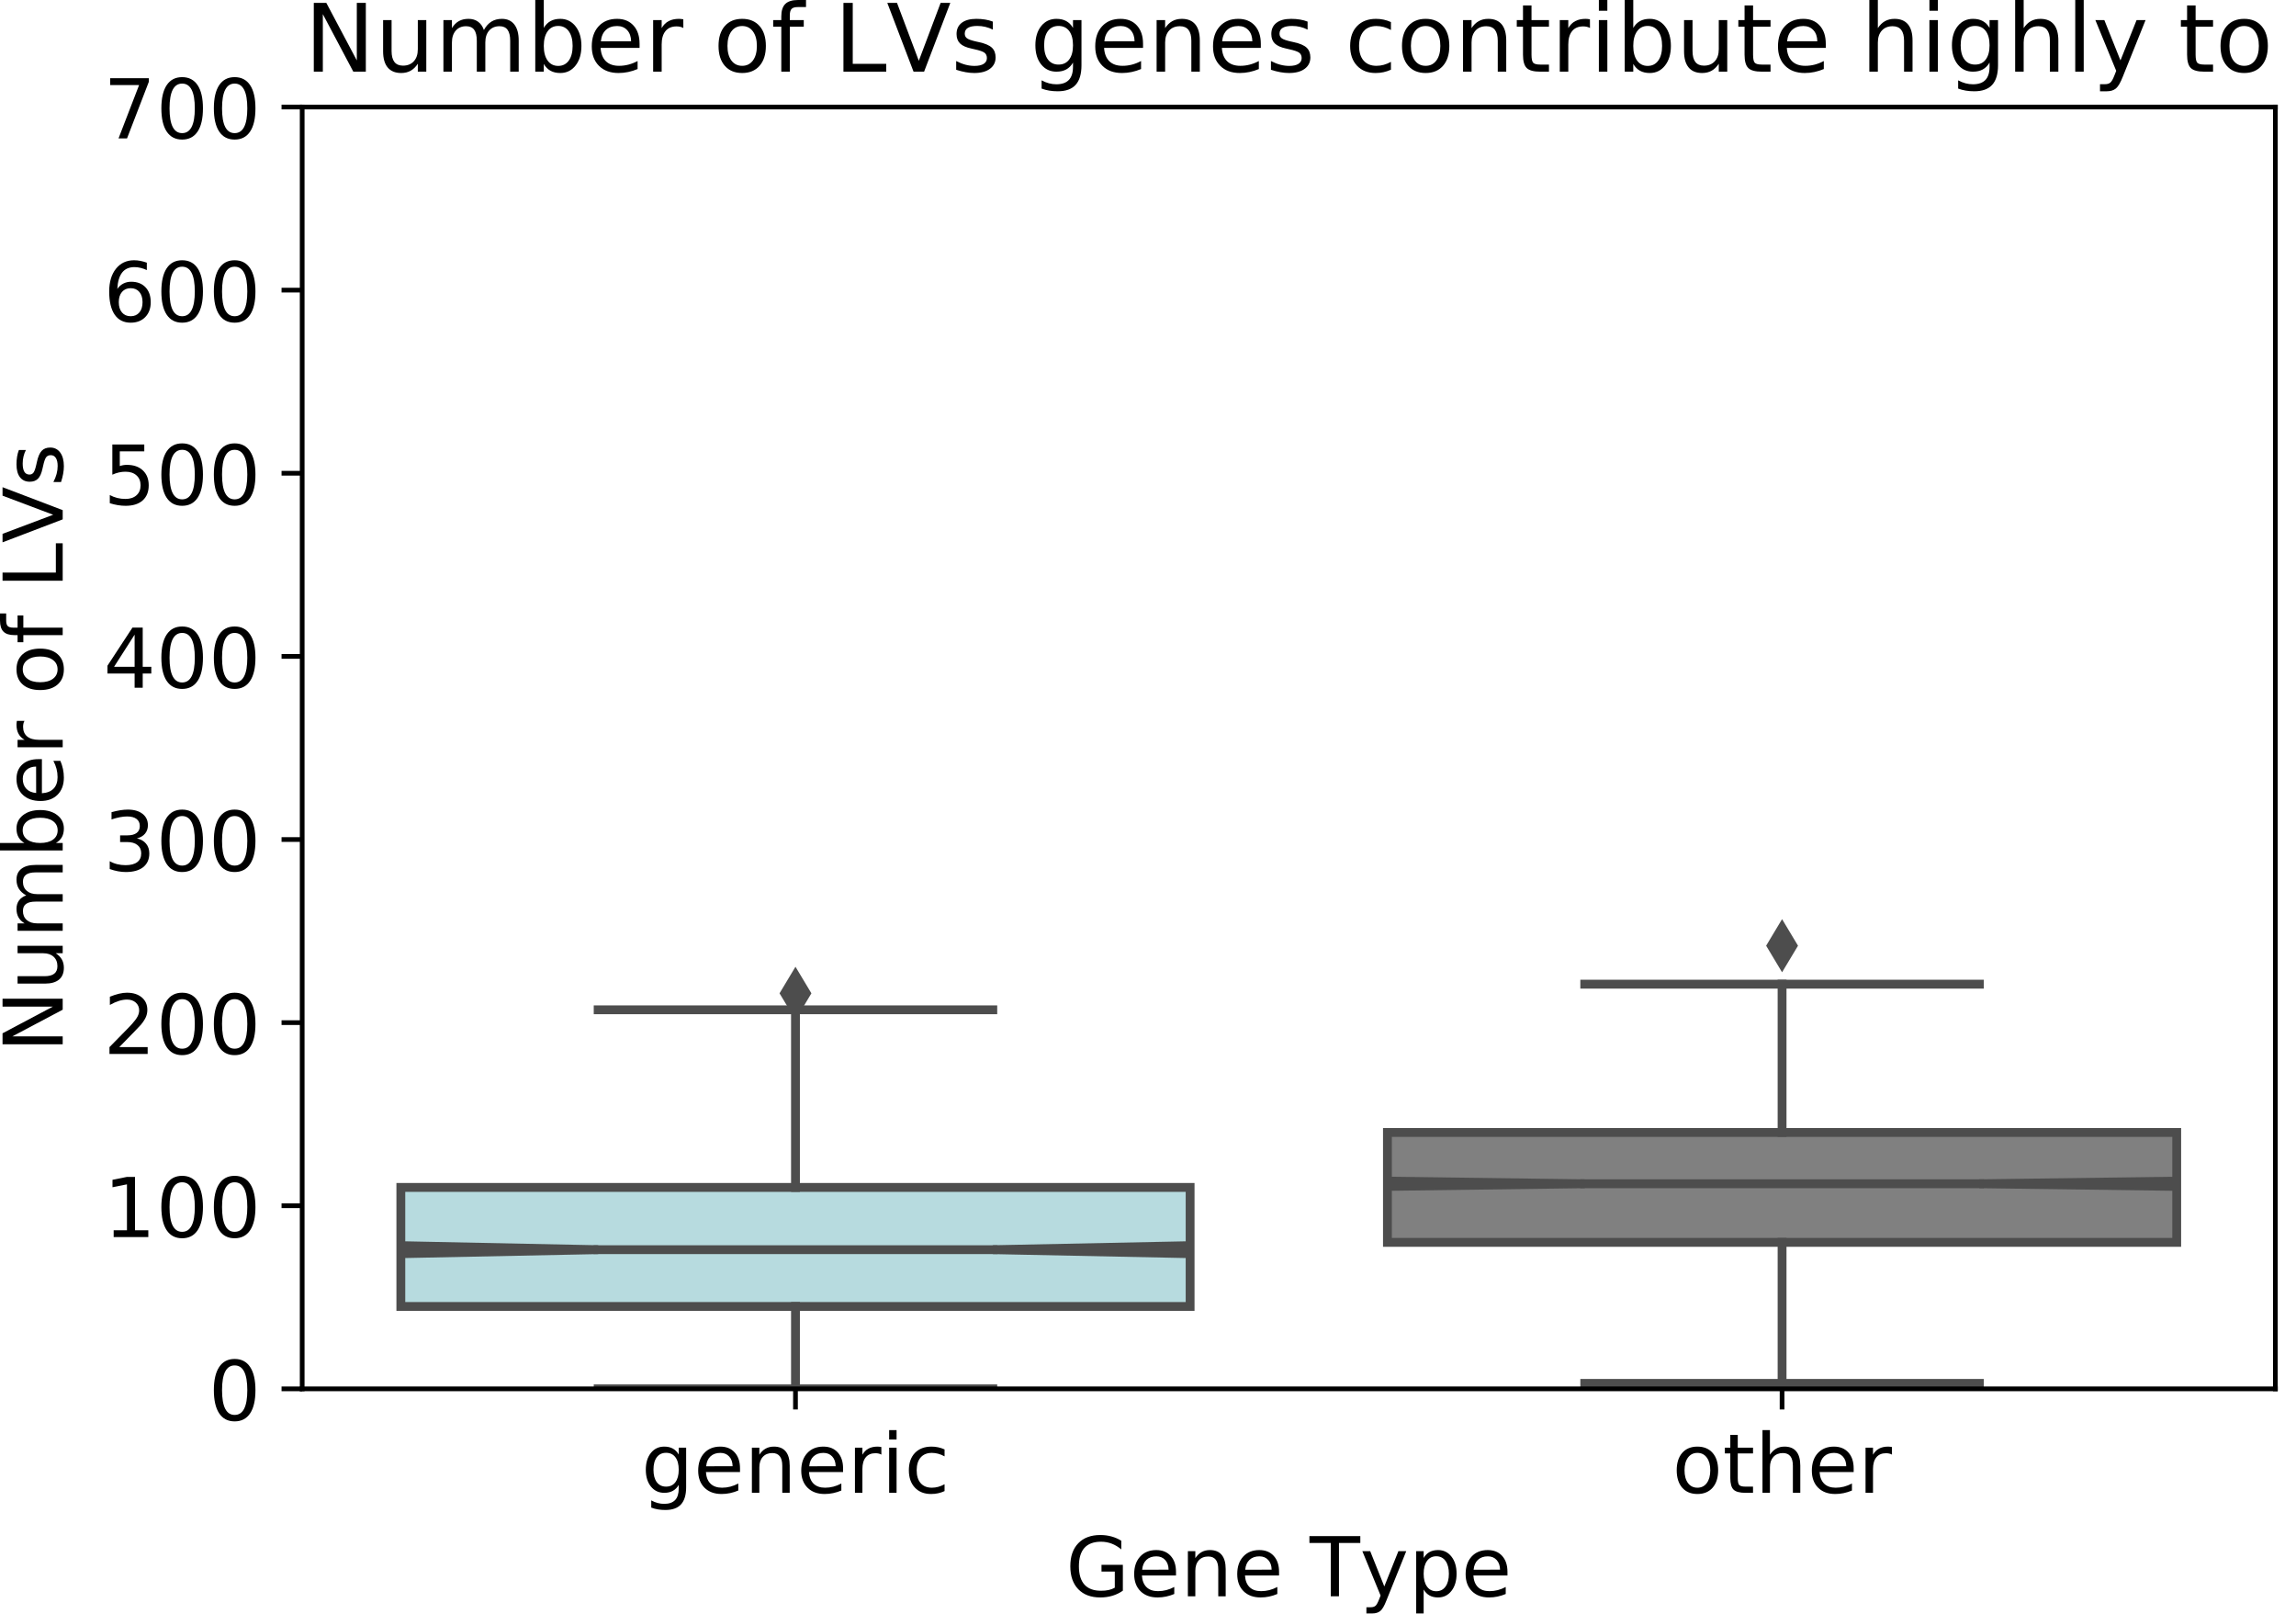
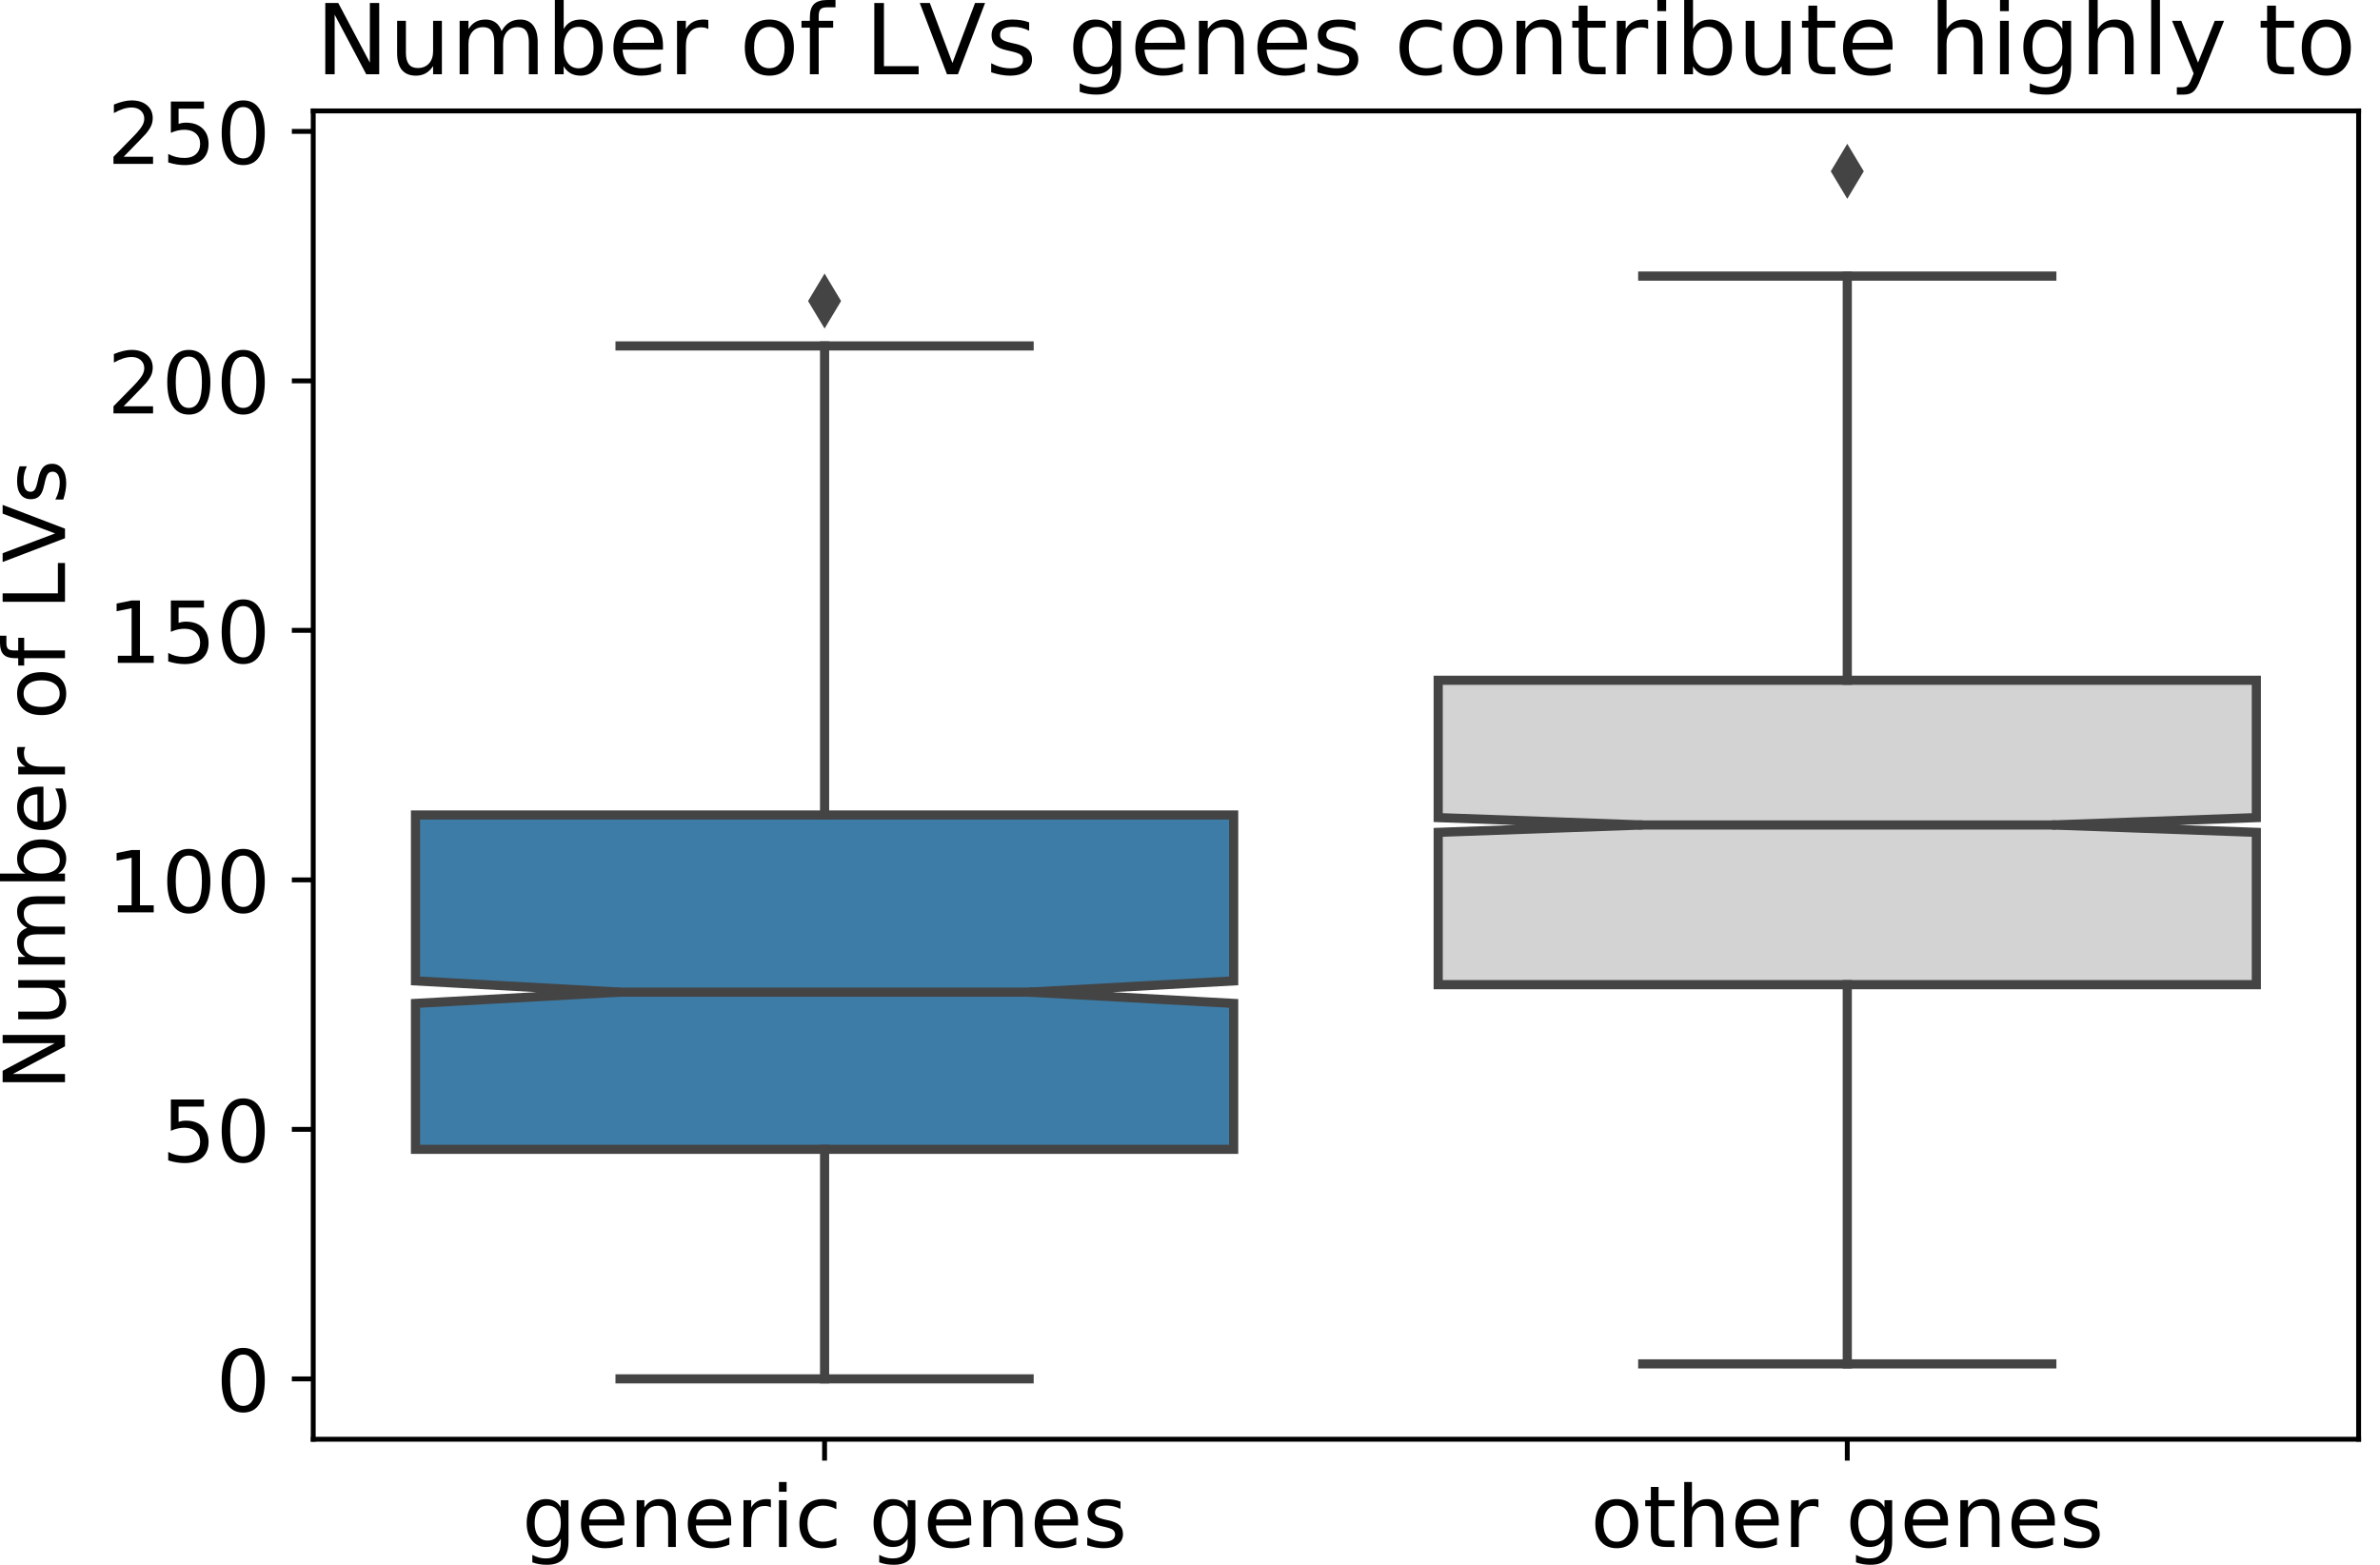
- <svg xmlns="http://www.w3.org/2000/svg" xmlns:xlink="http://www.w3.org/1999/xlink" height="273.696pt" version="1.1" viewBox="0 0 389.572 273.696" width="389.572pt">
+ <svg xmlns="http://www.w3.org/2000/svg" xmlns:xlink="http://www.w3.org/1999/xlink" height="256.147pt" version="1.1" viewBox="0 0 389.572 256.147" width="389.572pt">
  <defs>
    <style type="text/css">
*{stroke-linecap:butt;stroke-linejoin:round;}
  </style>
  </defs>
  <g id="figure_1">
    <g id="patch_1">
-       <path d="M 0 273.696  L 389.572 273.696  L 389.572 0  L 0 0  z " style="fill:none;" />
+       <path d="M 0 256.147  L 389.572 256.147  L 389.572 0  L 0 0  z " style="fill:none;" />
    </g>
    <g id="axes_1">
      <g id="patch_2">
        <path d="M 51.272 235.597  L 386.072 235.597  L 386.072 18.157  L 51.272 18.157  z " style="fill:none;" />
      </g>
      <g id="patch_3">
-         <path clip-path="url(#p2c339d998b)" d="M 68.012 221.619  L 201.932 221.619  L 201.932 212.672  L 168.452 211.99  L 201.932 211.307  L 201.932 201.428  L 68.012 201.428  L 68.012 211.307  L 101.492 211.99  L 68.012 212.672  L 68.012 221.619  z " style="fill:#b7dbdf;stroke:#4d4d4d;stroke-linejoin:miter;stroke-width:1.5;" />
+         <path clip-path="url(#p7fcacd0136)" d="M 68.012 188.14  L 201.932 188.14  L 201.932 164.252  L 168.452 162.41  L 201.932 160.568  L 201.932 133.412  L 68.012 133.412  L 68.012 160.568  L 101.492 162.41  L 68.012 164.252  L 68.012 188.14  z " style="fill:#3d7ca6;stroke:#444444;stroke-linejoin:miter;stroke-width:1.5;" />
      </g>
      <g id="patch_4">
-         <path clip-path="url(#p2c339d998b)" d="M 235.412 210.747  L 369.332 210.747  L 369.332 201.258  L 335.852 200.807  L 369.332 200.357  L 369.332 192.109  L 235.412 192.109  L 235.412 200.357  L 268.892 200.807  L 235.412 201.258  L 235.412 210.747  z " style="fill:#808080;stroke:#4d4d4d;stroke-linejoin:miter;stroke-width:1.5;" />
+         <path clip-path="url(#p7fcacd0136)" d="M 235.412 161.184  L 369.332 161.184  L 369.332 136.253  L 335.852 135.046  L 369.332 133.838  L 369.332 111.358  L 235.412 111.358  L 235.412 133.838  L 268.892 135.046  L 235.412 136.253  L 235.412 161.184  z " style="fill:#d3d3d3;stroke:#444444;stroke-linejoin:miter;stroke-width:1.5;" />
      </g>
      <g id="matplotlib.axis_1">
        <g id="xtick_1">
          <g id="line2d_1">
            <defs>
-               <path d="M 0 0  L 0 3.5  " id="m521b0400ec" style="stroke:#000000;stroke-width:0.8;" />
-             </defs>
-             <g>
-               <use style="stroke:#000000;stroke-width:0.8;" x="134.972" xlink:href="#m521b0400ec" y="235.597" />
+               <path d="M 0 0  L 0 3.5  " id="m9e0cb30255" style="stroke:#000000;stroke-width:0.8;" />
+             </defs>
+             <g>
+               <use style="stroke:#000000;stroke-width:0.8;" x="134.972" xlink:href="#m9e0cb30255" y="235.597" />
            </g>
          </g>
          <g id="text_1">
            <defs>
              <path d="M 45.406 27.984  Q 45.406 37.75 41.375 43.109  Q 37.359 48.484 30.078 48.484  Q 22.859 48.484 18.828 43.109  Q 14.797 37.75 14.797 27.984  Q 14.797 18.266 18.828 12.891  Q 22.859 7.516 30.078 7.516  Q 37.359 7.516 41.375 12.891  Q 45.406 18.266 45.406 27.984  z M 54.391 6.781  Q 54.391 -7.172 48.188 -13.984  Q 42 -20.797 29.203 -20.797  Q 24.469 -20.797 20.266 -20.094  Q 16.062 -19.391 12.109 -17.922  L 12.109 -9.188  Q 16.062 -11.328 19.922 -12.344  Q 23.781 -13.375 27.781 -13.375  Q 36.625 -13.375 41.016 -8.766  Q 45.406 -4.156 45.406 5.172  L 45.406 9.625  Q 42.625 4.781 38.281 2.391  Q 33.938 0 27.875 0  Q 17.828 0 11.672 7.656  Q 5.516 15.328 5.516 27.984  Q 5.516 40.672 11.672 48.328  Q 17.828 56 27.875 56  Q 33.938 56 38.281 53.609  Q 42.625 51.219 45.406 46.391  L 45.406 54.688  L 54.391 54.688  z " id="DejaVuSans-103" />
              <path d="M 56.203 29.594  L 56.203 25.203  L 14.891 25.203  Q 15.484 15.922 20.484 11.062  Q 25.484 6.203 34.422 6.203  Q 39.594 6.203 44.453 7.469  Q 49.312 8.734 54.109 11.281  L 54.109 2.781  Q 49.266 0.734 44.188 -0.344  Q 39.109 -1.422 33.891 -1.422  Q 20.797 -1.422 13.156 6.188  Q 5.516 13.812 5.516 26.812  Q 5.516 40.234 12.766 48.109  Q 20.016 56 32.328 56  Q 43.359 56 49.781 48.891  Q 56.203 41.797 56.203 29.594  z M 47.219 32.234  Q 47.125 39.594 43.094 43.984  Q 39.062 48.391 32.422 48.391  Q 24.906 48.391 20.391 44.141  Q 15.875 39.891 15.188 32.172  z " id="DejaVuSans-101" />
              <path d="M 54.891 33.016  L 54.891 0  L 45.906 0  L 45.906 32.719  Q 45.906 40.484 42.875 44.328  Q 39.844 48.188 33.797 48.188  Q 26.516 48.188 22.312 43.547  Q 18.109 38.922 18.109 30.906  L 18.109 0  L 9.078 0  L 9.078 54.688  L 18.109 54.688  L 18.109 46.188  Q 21.344 51.125 25.703 53.562  Q 30.078 56 35.797 56  Q 45.219 56 50.047 50.172  Q 54.891 44.344 54.891 33.016  z " id="DejaVuSans-110" />
              <path d="M 41.109 46.297  Q 39.594 47.172 37.812 47.578  Q 36.031 48 33.891 48  Q 26.266 48 22.188 43.047  Q 18.109 38.094 18.109 28.812  L 18.109 0  L 9.078 0  L 9.078 54.688  L 18.109 54.688  L 18.109 46.188  Q 20.953 51.172 25.484 53.578  Q 30.031 56 36.531 56  Q 37.453 56 38.578 55.875  Q 39.703 55.766 41.062 55.516  z " id="DejaVuSans-114" />
              <path d="M 9.422 54.688  L 18.406 54.688  L 18.406 0  L 9.422 0  z M 9.422 75.984  L 18.406 75.984  L 18.406 64.594  L 9.422 64.594  z " id="DejaVuSans-105" />
              <path d="M 48.781 52.594  L 48.781 44.188  Q 44.969 46.297 41.141 47.344  Q 37.312 48.391 33.406 48.391  Q 24.656 48.391 19.812 42.844  Q 14.984 37.312 14.984 27.297  Q 14.984 17.281 19.812 11.734  Q 24.656 6.203 33.406 6.203  Q 37.312 6.203 41.141 7.25  Q 44.969 8.297 48.781 10.406  L 48.781 2.094  Q 45.016 0.344 40.984 -0.531  Q 36.969 -1.422 32.422 -1.422  Q 20.062 -1.422 12.781 6.344  Q 5.516 14.109 5.516 27.297  Q 5.516 40.672 12.859 48.328  Q 20.219 56 33.016 56  Q 37.156 56 41.109 55.141  Q 45.062 54.297 48.781 52.594  z " id="DejaVuSans-99" />
-             </defs>
-             <g transform="translate(108.8061 253.2353)scale(0.14 -0.14)">
+               <path id="DejaVuSans-32" />
+               <path d="M 44.281 53.078  L 44.281 44.578  Q 40.484 46.531 36.375 47.5  Q 32.281 48.484 27.875 48.484  Q 21.188 48.484 17.844 46.438  Q 14.5 44.391 14.5 40.281  Q 14.5 37.156 16.891 35.375  Q 19.281 33.594 26.516 31.984  L 29.594 31.297  Q 39.156 29.25 43.188 25.516  Q 47.219 21.781 47.219 15.094  Q 47.219 7.469 41.188 3.016  Q 35.156 -1.422 24.609 -1.422  Q 20.219 -1.422 15.453 -0.562  Q 10.688 0.297 5.422 2  L 5.422 11.281  Q 10.406 8.688 15.234 7.391  Q 20.062 6.109 24.812 6.109  Q 31.156 6.109 34.562 8.281  Q 37.984 10.453 37.984 14.406  Q 37.984 18.062 35.516 20.016  Q 33.062 21.969 24.703 23.781  L 21.578 24.516  Q 13.234 26.266 9.516 29.906  Q 5.812 33.547 5.812 39.891  Q 5.812 47.609 11.281 51.797  Q 16.75 56 26.812 56  Q 31.781 56 36.172 55.266  Q 40.578 54.547 44.281 53.078  z " id="DejaVuSans-115" />
+             </defs>
+             <g transform="translate(85.44031 253.2353)scale(0.14 -0.14)">
              <use xlink:href="#DejaVuSans-103" />
              <use x="63.477" xlink:href="#DejaVuSans-101" />
              <use x="125" xlink:href="#DejaVuSans-110" />
              <use x="188.379" xlink:href="#DejaVuSans-101" />
              <use x="249.902" xlink:href="#DejaVuSans-114" />
              <use x="291.016" xlink:href="#DejaVuSans-105" />
              <use x="318.799" xlink:href="#DejaVuSans-99" />
+               <use x="373.779" xlink:href="#DejaVuSans-32" />
+               <use x="405.566" xlink:href="#DejaVuSans-103" />
+               <use x="469.043" xlink:href="#DejaVuSans-101" />
+               <use x="530.566" xlink:href="#DejaVuSans-110" />
+               <use x="593.945" xlink:href="#DejaVuSans-101" />
+               <use x="655.469" xlink:href="#DejaVuSans-115" />
            </g>
          </g>
        </g>
        <g id="xtick_2">
          <g id="line2d_2">
            <g>
-               <use style="stroke:#000000;stroke-width:0.8;" x="302.372" xlink:href="#m521b0400ec" y="235.597" />
+               <use style="stroke:#000000;stroke-width:0.8;" x="302.372" xlink:href="#m9e0cb30255" y="235.597" />
            </g>
          </g>
          <g id="text_2">
            <defs>
              <path d="M 30.609 48.391  Q 23.391 48.391 19.188 42.75  Q 14.984 37.109 14.984 27.297  Q 14.984 17.484 19.156 11.844  Q 23.344 6.203 30.609 6.203  Q 37.797 6.203 41.984 11.859  Q 46.188 17.531 46.188 27.297  Q 46.188 37.016 41.984 42.703  Q 37.797 48.391 30.609 48.391  z M 30.609 56  Q 42.328 56 49.016 48.375  Q 55.719 40.766 55.719 27.297  Q 55.719 13.875 49.016 6.219  Q 42.328 -1.422 30.609 -1.422  Q 18.844 -1.422 12.172 6.219  Q 5.516 13.875 5.516 27.297  Q 5.516 40.766 12.172 48.375  Q 18.844 56 30.609 56  z " id="DejaVuSans-111" />
              <path d="M 18.312 70.219  L 18.312 54.688  L 36.812 54.688  L 36.812 47.703  L 18.312 47.703  L 18.312 18.016  Q 18.312 11.328 20.141 9.422  Q 21.969 7.516 27.594 7.516  L 36.812 7.516  L 36.812 0  L 27.594 0  Q 17.188 0 13.234 3.875  Q 9.281 7.766 9.281 18.016  L 9.281 47.703  L 2.688 47.703  L 2.688 54.688  L 9.281 54.688  L 9.281 70.219  z " id="DejaVuSans-116" />
              <path d="M 54.891 33.016  L 54.891 0  L 45.906 0  L 45.906 32.719  Q 45.906 40.484 42.875 44.328  Q 39.844 48.188 33.797 48.188  Q 26.516 48.188 22.312 43.547  Q 18.109 38.922 18.109 30.906  L 18.109 0  L 9.078 0  L 9.078 75.984  L 18.109 75.984  L 18.109 46.188  Q 21.344 51.125 25.703 53.562  Q 30.078 56 35.797 56  Q 45.219 56 50.047 50.172  Q 54.891 44.344 54.891 33.016  z " id="DejaVuSans-104" />
            </defs>
-             <g transform="translate(283.7234 253.2353)scale(0.14 -0.14)">
+             <g transform="translate(260.3577 253.2353)scale(0.14 -0.14)">
              <use xlink:href="#DejaVuSans-111" />
              <use x="61.182" xlink:href="#DejaVuSans-116" />
              <use x="100.391" xlink:href="#DejaVuSans-104" />
              <use x="163.77" xlink:href="#DejaVuSans-101" />
              <use x="225.293" xlink:href="#DejaVuSans-114" />
-             </g>
-           </g>
-         </g>
-         <g id="text_3">
-           <defs>
-             <path d="M 59.516 10.406  L 59.516 29.984  L 43.406 29.984  L 43.406 38.094  L 69.281 38.094  L 69.281 6.781  Q 63.578 2.734 56.688 0.656  Q 49.812 -1.422 42 -1.422  Q 24.906 -1.422 15.25 8.562  Q 5.609 18.562 5.609 36.375  Q 5.609 54.25 15.25 64.234  Q 24.906 74.219 42 74.219  Q 49.125 74.219 55.547 72.453  Q 61.969 70.703 67.391 67.281  L 67.391 56.781  Q 61.922 61.422 55.766 63.766  Q 49.609 66.109 42.828 66.109  Q 29.438 66.109 22.719 58.641  Q 16.016 51.172 16.016 36.375  Q 16.016 21.625 22.719 14.156  Q 29.438 6.688 42.828 6.688  Q 48.047 6.688 52.141 7.594  Q 56.25 8.5 59.516 10.406  z " id="DejaVuSans-71" />
-             <path id="DejaVuSans-32" />
-             <path d="M -0.297 72.906  L 61.375 72.906  L 61.375 64.594  L 35.5 64.594  L 35.5 0  L 25.594 0  L 25.594 64.594  L -0.297 64.594  z " id="DejaVuSans-84" />
-             <path d="M 32.172 -5.078  Q 28.375 -14.844 24.75 -17.812  Q 21.141 -20.797 15.094 -20.797  L 7.906 -20.797  L 7.906 -13.281  L 13.188 -13.281  Q 16.891 -13.281 18.938 -11.516  Q 21 -9.766 23.484 -3.219  L 25.094 0.875  L 2.984 54.688  L 12.5 54.688  L 29.594 11.922  L 46.688 54.688  L 56.203 54.688  z " id="DejaVuSans-121" />
-             <path d="M 18.109 8.203  L 18.109 -20.797  L 9.078 -20.797  L 9.078 54.688  L 18.109 54.688  L 18.109 46.391  Q 20.953 51.266 25.266 53.625  Q 29.594 56 35.594 56  Q 45.562 56 51.781 48.094  Q 58.016 40.188 58.016 27.297  Q 58.016 14.406 51.781 6.484  Q 45.562 -1.422 35.594 -1.422  Q 29.594 -1.422 25.266 0.953  Q 20.953 3.328 18.109 8.203  z M 48.688 27.297  Q 48.688 37.203 44.609 42.844  Q 40.531 48.484 33.406 48.484  Q 26.266 48.484 22.188 42.844  Q 18.109 37.203 18.109 27.297  Q 18.109 17.391 22.188 11.75  Q 26.266 6.109 33.406 6.109  Q 40.531 6.109 44.609 11.75  Q 48.688 17.391 48.688 27.297  z " id="DejaVuSans-112" />
-           </defs>
-           <g transform="translate(180.8194 270.7847)scale(0.14 -0.14)">
-             <use xlink:href="#DejaVuSans-71" />
-             <use x="77.49" xlink:href="#DejaVuSans-101" />
-             <use x="139.014" xlink:href="#DejaVuSans-110" />
-             <use x="202.393" xlink:href="#DejaVuSans-101" />
-             <use x="263.916" xlink:href="#DejaVuSans-32" />
-             <use x="295.703" xlink:href="#DejaVuSans-84" />
-             <use x="356.553" xlink:href="#DejaVuSans-121" />
-             <use x="415.732" xlink:href="#DejaVuSans-112" />
-             <use x="479.209" xlink:href="#DejaVuSans-101" />
+               <use x="266.406" xlink:href="#DejaVuSans-32" />
+               <use x="298.193" xlink:href="#DejaVuSans-103" />
+               <use x="361.67" xlink:href="#DejaVuSans-101" />
+               <use x="423.193" xlink:href="#DejaVuSans-110" />
+               <use x="486.572" xlink:href="#DejaVuSans-101" />
+               <use x="548.096" xlink:href="#DejaVuSans-115" />
+             </g>
          </g>
        </g>
      </g>
      <g id="matplotlib.axis_2">
        <g id="ytick_1">
          <g id="line2d_3">
            <defs>
-               <path d="M 0 0  L -3.5 0  " id="m65f1bdb980" style="stroke:#000000;stroke-width:0.8;" />
-             </defs>
-             <g>
-               <use style="stroke:#000000;stroke-width:0.8;" x="51.272" xlink:href="#m65f1bdb980" y="235.597" />
-             </g>
-           </g>
-           <g id="text_4">
+               <path d="M 0 0  L -3.5 0  " id="m09e54ad6a8" style="stroke:#000000;stroke-width:0.8;" />
+             </defs>
+             <g>
+               <use style="stroke:#000000;stroke-width:0.8;" x="51.272" xlink:href="#m09e54ad6a8" y="225.714" />
+             </g>
+           </g>
+           <g id="text_3">
            <defs>
              <path d="M 31.781 66.406  Q 24.172 66.406 20.328 58.906  Q 16.5 51.422 16.5 36.375  Q 16.5 21.391 20.328 13.891  Q 24.172 6.391 31.781 6.391  Q 39.453 6.391 43.281 13.891  Q 47.125 21.391 47.125 36.375  Q 47.125 51.422 43.281 58.906  Q 39.453 66.406 31.781 66.406  z M 31.781 74.219  Q 44.047 74.219 50.516 64.516  Q 56.984 54.828 56.984 36.375  Q 56.984 17.969 50.516 8.266  Q 44.047 -1.422 31.781 -1.422  Q 19.531 -1.422 13.062 8.266  Q 6.594 17.969 6.594 36.375  Q 6.594 54.828 13.062 64.516  Q 19.531 74.219 31.781 74.219  z " id="DejaVuSans-48" />
            </defs>
-             <g transform="translate(35.36438 240.9164)scale(0.14 -0.14)">
+             <g transform="translate(35.36438 231.0328)scale(0.14 -0.14)">
              <use xlink:href="#DejaVuSans-48" />
            </g>
          </g>
        </g>
        <g id="ytick_2">
          <g id="line2d_4">
            <g>
-               <use style="stroke:#000000;stroke-width:0.8;" x="51.272" xlink:href="#m65f1bdb980" y="204.535" />
+               <use style="stroke:#000000;stroke-width:0.8;" x="51.272" xlink:href="#m09e54ad6a8" y="184.872" />
+             </g>
+           </g>
+           <g id="text_4">
+             <defs>
+               <path d="M 10.797 72.906  L 49.516 72.906  L 49.516 64.594  L 19.828 64.594  L 19.828 46.734  Q 21.969 47.469 24.109 47.828  Q 26.266 48.188 28.422 48.188  Q 40.625 48.188 47.75 41.5  Q 54.891 34.812 54.891 23.391  Q 54.891 11.625 47.562 5.094  Q 40.234 -1.422 26.906 -1.422  Q 22.312 -1.422 17.547 -0.641  Q 12.797 0.141 7.719 1.703  L 7.719 11.625  Q 12.109 9.234 16.797 8.062  Q 21.484 6.891 26.703 6.891  Q 35.156 6.891 40.078 11.328  Q 45.016 15.766 45.016 23.391  Q 45.016 31 40.078 35.438  Q 35.156 39.891 26.703 39.891  Q 22.75 39.891 18.812 39.016  Q 14.891 38.141 10.797 36.281  z " id="DejaVuSans-53" />
+             </defs>
+             <g transform="translate(26.45688 190.1913)scale(0.14 -0.14)">
+               <use xlink:href="#DejaVuSans-53" />
+               <use x="63.623" xlink:href="#DejaVuSans-48" />
+             </g>
+           </g>
+         </g>
+         <g id="ytick_3">
+           <g id="line2d_5">
+             <g>
+               <use style="stroke:#000000;stroke-width:0.8;" x="51.272" xlink:href="#m09e54ad6a8" y="144.031" />
            </g>
          </g>
          <g id="text_5">
            <defs>
              <path d="M 12.406 8.297  L 28.516 8.297  L 28.516 63.922  L 10.984 60.406  L 10.984 69.391  L 28.422 72.906  L 38.281 72.906  L 38.281 8.297  L 54.391 8.297  L 54.391 0  L 12.406 0  z " id="DejaVuSans-49" />
            </defs>
-             <g transform="translate(17.54938 209.8535)scale(0.14 -0.14)">
+             <g transform="translate(17.54938 149.3498)scale(0.14 -0.14)">
              <use xlink:href="#DejaVuSans-49" />
              <use x="63.623" xlink:href="#DejaVuSans-48" />
              <use x="127.246" xlink:href="#DejaVuSans-48" />
            </g>
          </g>
        </g>
-         <g id="ytick_3">
-           <g id="line2d_5">
-             <g>
-               <use style="stroke:#000000;stroke-width:0.8;" x="51.272" xlink:href="#m65f1bdb980" y="173.472" />
+         <g id="ytick_4">
+           <g id="line2d_6">
+             <g>
+               <use style="stroke:#000000;stroke-width:0.8;" x="51.272" xlink:href="#m09e54ad6a8" y="103.189" />
            </g>
          </g>
          <g id="text_6">
+             <g transform="translate(17.54938 108.5084)scale(0.14 -0.14)">
+               <use xlink:href="#DejaVuSans-49" />
+               <use x="63.623" xlink:href="#DejaVuSans-53" />
+               <use x="127.246" xlink:href="#DejaVuSans-48" />
+             </g>
+           </g>
+         </g>
+         <g id="ytick_5">
+           <g id="line2d_7">
+             <g>
+               <use style="stroke:#000000;stroke-width:0.8;" x="51.272" xlink:href="#m09e54ad6a8" y="62.348" />
+             </g>
+           </g>
+           <g id="text_7">
            <defs>
              <path d="M 19.188 8.297  L 53.609 8.297  L 53.609 0  L 7.328 0  L 7.328 8.297  Q 12.938 14.109 22.625 23.891  Q 32.328 33.688 34.812 36.531  Q 39.547 41.844 41.422 45.531  Q 43.312 49.219 43.312 52.781  Q 43.312 58.594 39.234 62.25  Q 35.156 65.922 28.609 65.922  Q 23.969 65.922 18.812 64.312  Q 13.672 62.703 7.812 59.422  L 7.812 69.391  Q 13.766 71.781 18.938 73  Q 24.125 74.219 28.422 74.219  Q 39.75 74.219 46.484 68.547  Q 53.219 62.891 53.219 53.422  Q 53.219 48.922 51.531 44.891  Q 49.859 40.875 45.406 35.406  Q 44.188 33.984 37.641 27.219  Q 31.109 20.453 19.188 8.297  z " id="DejaVuSans-50" />
            </defs>
-             <g transform="translate(17.54938 178.7907)scale(0.14 -0.14)">
+             <g transform="translate(17.54938 67.66688)scale(0.14 -0.14)">
              <use xlink:href="#DejaVuSans-50" />
              <use x="63.623" xlink:href="#DejaVuSans-48" />
              <use x="127.246" xlink:href="#DejaVuSans-48" />
            </g>
          </g>
        </g>
-         <g id="ytick_4">
-           <g id="line2d_6">
-             <g>
-               <use style="stroke:#000000;stroke-width:0.8;" x="51.272" xlink:href="#m65f1bdb980" y="142.409" />
-             </g>
-           </g>
-           <g id="text_7">
-             <defs>
-               <path d="M 40.578 39.312  Q 47.656 37.797 51.625 33  Q 55.609 28.219 55.609 21.188  Q 55.609 10.406 48.188 4.484  Q 40.766 -1.422 27.094 -1.422  Q 22.516 -1.422 17.656 -0.516  Q 12.797 0.391 7.625 2.203  L 7.625 11.719  Q 11.719 9.328 16.594 8.109  Q 21.484 6.891 26.812 6.891  Q 36.078 6.891 40.938 10.547  Q 45.797 14.203 45.797 21.188  Q 45.797 27.641 41.281 31.266  Q 36.766 34.906 28.719 34.906  L 20.219 34.906  L 20.219 43.016  L 29.109 43.016  Q 36.375 43.016 40.234 45.922  Q 44.094 48.828 44.094 54.297  Q 44.094 59.906 40.109 62.906  Q 36.141 65.922 28.719 65.922  Q 24.656 65.922 20.016 65.031  Q 15.375 64.156 9.812 62.312  L 9.812 71.094  Q 15.438 72.656 20.344 73.438  Q 25.25 74.219 29.594 74.219  Q 40.828 74.219 47.359 69.109  Q 53.906 64.016 53.906 55.328  Q 53.906 49.266 50.438 45.094  Q 46.969 40.922 40.578 39.312  z " id="DejaVuSans-51" />
-             </defs>
-             <g transform="translate(17.54938 147.7278)scale(0.14 -0.14)">
-               <use xlink:href="#DejaVuSans-51" />
-               <use x="63.623" xlink:href="#DejaVuSans-48" />
-               <use x="127.246" xlink:href="#DejaVuSans-48" />
-             </g>
-           </g>
-         </g>
-         <g id="ytick_5">
-           <g id="line2d_7">
-             <g>
-               <use style="stroke:#000000;stroke-width:0.8;" x="51.272" xlink:href="#m65f1bdb980" y="111.346" />
-             </g>
-           </g>
-           <g id="text_8">
-             <defs>
-               <path d="M 37.797 64.312  L 12.891 25.391  L 37.797 25.391  z M 35.203 72.906  L 47.609 72.906  L 47.609 25.391  L 58.016 25.391  L 58.016 17.188  L 47.609 17.188  L 47.609 0  L 37.797 0  L 37.797 17.188  L 4.891 17.188  L 4.891 26.703  z " id="DejaVuSans-52" />
-             </defs>
-             <g transform="translate(17.54938 116.665)scale(0.14 -0.14)">
-               <use xlink:href="#DejaVuSans-52" />
-               <use x="63.623" xlink:href="#DejaVuSans-48" />
-               <use x="127.246" xlink:href="#DejaVuSans-48" />
-             </g>
-           </g>
-         </g>
        <g id="ytick_6">
          <g id="line2d_8">
            <g>
-               <use style="stroke:#000000;stroke-width:0.8;" x="51.272" xlink:href="#m65f1bdb980" y="80.283" />
-             </g>
-           </g>
-           <g id="text_9">
-             <defs>
-               <path d="M 10.797 72.906  L 49.516 72.906  L 49.516 64.594  L 19.828 64.594  L 19.828 46.734  Q 21.969 47.469 24.109 47.828  Q 26.266 48.188 28.422 48.188  Q 40.625 48.188 47.75 41.5  Q 54.891 34.812 54.891 23.391  Q 54.891 11.625 47.562 5.094  Q 40.234 -1.422 26.906 -1.422  Q 22.312 -1.422 17.547 -0.641  Q 12.797 0.141 7.719 1.703  L 7.719 11.625  Q 12.109 9.234 16.797 8.062  Q 21.484 6.891 26.703 6.891  Q 35.156 6.891 40.078 11.328  Q 45.016 15.766 45.016 23.391  Q 45.016 31 40.078 35.438  Q 35.156 39.891 26.703 39.891  Q 22.75 39.891 18.812 39.016  Q 14.891 38.141 10.797 36.281  z " id="DejaVuSans-53" />
-             </defs>
-             <g transform="translate(17.54938 85.60212)scale(0.14 -0.14)">
-               <use xlink:href="#DejaVuSans-53" />
-               <use x="63.623" xlink:href="#DejaVuSans-48" />
+               <use style="stroke:#000000;stroke-width:0.8;" x="51.272" xlink:href="#m09e54ad6a8" y="21.507" />
+             </g>
+           </g>
+           <g id="text_8">
+             <g transform="translate(17.54938 26.82541)scale(0.14 -0.14)">
+               <use xlink:href="#DejaVuSans-50" />
+               <use x="63.623" xlink:href="#DejaVuSans-53" />
              <use x="127.246" xlink:href="#DejaVuSans-48" />
            </g>
          </g>
        </g>
-         <g id="ytick_7">
-           <g id="line2d_9">
-             <g>
-               <use style="stroke:#000000;stroke-width:0.8;" x="51.272" xlink:href="#m65f1bdb980" y="49.22" />
-             </g>
-           </g>
-           <g id="text_10">
-             <defs>
-               <path d="M 33.016 40.375  Q 26.375 40.375 22.484 35.828  Q 18.609 31.297 18.609 23.391  Q 18.609 15.531 22.484 10.953  Q 26.375 6.391 33.016 6.391  Q 39.656 6.391 43.531 10.953  Q 47.406 15.531 47.406 23.391  Q 47.406 31.297 43.531 35.828  Q 39.656 40.375 33.016 40.375  z M 52.594 71.297  L 52.594 62.312  Q 48.875 64.062 45.094 64.984  Q 41.312 65.922 37.594 65.922  Q 27.828 65.922 22.672 59.328  Q 17.531 52.734 16.797 39.406  Q 19.672 43.656 24.016 45.922  Q 28.375 48.188 33.594 48.188  Q 44.578 48.188 50.953 41.516  Q 57.328 34.859 57.328 23.391  Q 57.328 12.156 50.688 5.359  Q 44.047 -1.422 33.016 -1.422  Q 20.359 -1.422 13.672 8.266  Q 6.984 17.969 6.984 36.375  Q 6.984 53.656 15.188 63.938  Q 23.391 74.219 37.203 74.219  Q 40.922 74.219 44.703 73.484  Q 48.484 72.75 52.594 71.297  z " id="DejaVuSans-54" />
-             </defs>
-             <g transform="translate(17.54938 54.53926)scale(0.14 -0.14)">
-               <use xlink:href="#DejaVuSans-54" />
-               <use x="63.623" xlink:href="#DejaVuSans-48" />
-               <use x="127.246" xlink:href="#DejaVuSans-48" />
-             </g>
-           </g>
-         </g>
-         <g id="ytick_8">
-           <g id="line2d_10">
-             <g>
-               <use style="stroke:#000000;stroke-width:0.8;" x="51.272" xlink:href="#m65f1bdb980" y="18.157" />
-             </g>
-           </g>
-           <g id="text_11">
-             <defs>
-               <path d="M 8.203 72.906  L 55.078 72.906  L 55.078 68.703  L 28.609 0  L 18.312 0  L 43.219 64.594  L 8.203 64.594  z " id="DejaVuSans-55" />
-             </defs>
-             <g transform="translate(17.54938 23.47641)scale(0.14 -0.14)">
-               <use xlink:href="#DejaVuSans-55" />
-               <use x="63.623" xlink:href="#DejaVuSans-48" />
-               <use x="127.246" xlink:href="#DejaVuSans-48" />
-             </g>
-           </g>
-         </g>
-         <g id="text_12">
+         <g id="text_9">
          <defs>
            <path d="M 9.812 72.906  L 23.094 72.906  L 55.422 11.922  L 55.422 72.906  L 64.984 72.906  L 64.984 0  L 51.703 0  L 19.391 60.984  L 19.391 0  L 9.812 0  z " id="DejaVuSans-78" />
            <path d="M 8.5 21.578  L 8.5 54.688  L 17.484 54.688  L 17.484 21.922  Q 17.484 14.156 20.5 10.266  Q 23.531 6.391 29.594 6.391  Q 36.859 6.391 41.078 11.031  Q 45.312 15.672 45.312 23.688  L 45.312 54.688  L 54.297 54.688  L 54.297 0  L 45.312 0  L 45.312 8.406  Q 42.047 3.422 37.719 1  Q 33.406 -1.422 27.688 -1.422  Q 18.266 -1.422 13.375 4.438  Q 8.5 10.297 8.5 21.578  z M 31.109 56  z " id="DejaVuSans-117" />
            <path d="M 52 44.188  Q 55.375 50.25 60.062 53.125  Q 64.75 56 71.094 56  Q 79.641 56 84.281 50.016  Q 88.922 44.047 88.922 33.016  L 88.922 0  L 79.891 0  L 79.891 32.719  Q 79.891 40.578 77.094 44.375  Q 74.312 48.188 68.609 48.188  Q 61.625 48.188 57.562 43.547  Q 53.516 38.922 53.516 30.906  L 53.516 0  L 44.484 0  L 44.484 32.719  Q 44.484 40.625 41.703 44.406  Q 38.922 48.188 33.109 48.188  Q 26.219 48.188 22.156 43.531  Q 18.109 38.875 18.109 30.906  L 18.109 0  L 9.078 0  L 9.078 54.688  L 18.109 54.688  L 18.109 46.188  Q 21.188 51.219 25.484 53.609  Q 29.781 56 35.688 56  Q 41.656 56 45.828 52.969  Q 50 49.953 52 44.188  z " id="DejaVuSans-109" />
            <path d="M 48.688 27.297  Q 48.688 37.203 44.609 42.844  Q 40.531 48.484 33.406 48.484  Q 26.266 48.484 22.188 42.844  Q 18.109 37.203 18.109 27.297  Q 18.109 17.391 22.188 11.75  Q 26.266 6.109 33.406 6.109  Q 40.531 6.109 44.609 11.75  Q 48.688 17.391 48.688 27.297  z M 18.109 46.391  Q 20.953 51.266 25.266 53.625  Q 29.594 56 35.594 56  Q 45.562 56 51.781 48.094  Q 58.016 40.188 58.016 27.297  Q 58.016 14.406 51.781 6.484  Q 45.562 -1.422 35.594 -1.422  Q 29.594 -1.422 25.266 0.953  Q 20.953 3.328 18.109 8.203  L 18.109 0  L 9.078 0  L 9.078 75.984  L 18.109 75.984  z " id="DejaVuSans-98" />
            <path d="M 37.109 75.984  L 37.109 68.5  L 28.516 68.5  Q 23.688 68.5 21.797 66.547  Q 19.922 64.594 19.922 59.516  L 19.922 54.688  L 34.719 54.688  L 34.719 47.703  L 19.922 47.703  L 19.922 0  L 10.891 0  L 10.891 47.703  L 2.297 47.703  L 2.297 54.688  L 10.891 54.688  L 10.891 58.5  Q 10.891 67.625 15.141 71.797  Q 19.391 75.984 28.609 75.984  z " id="DejaVuSans-102" />
            <path d="M 9.812 72.906  L 19.672 72.906  L 19.672 8.297  L 55.172 8.297  L 55.172 0  L 9.812 0  z " id="DejaVuSans-76" />
            <path d="M 28.609 0  L 0.781 72.906  L 11.078 72.906  L 34.188 11.531  L 57.328 72.906  L 67.578 72.906  L 39.797 0  z " id="DejaVuSans-86" />
-             <path d="M 44.281 53.078  L 44.281 44.578  Q 40.484 46.531 36.375 47.5  Q 32.281 48.484 27.875 48.484  Q 21.188 48.484 17.844 46.438  Q 14.5 44.391 14.5 40.281  Q 14.5 37.156 16.891 35.375  Q 19.281 33.594 26.516 31.984  L 29.594 31.297  Q 39.156 29.25 43.188 25.516  Q 47.219 21.781 47.219 15.094  Q 47.219 7.469 41.188 3.016  Q 35.156 -1.422 24.609 -1.422  Q 20.219 -1.422 15.453 -0.562  Q 10.688 0.297 5.422 2  L 5.422 11.281  Q 10.406 8.688 15.234 7.391  Q 20.062 6.109 24.812 6.109  Q 31.156 6.109 34.562 8.281  Q 37.984 10.453 37.984 14.406  Q 37.984 18.062 35.516 20.016  Q 33.062 21.969 24.703 23.781  L 21.578 24.516  Q 13.234 26.266 9.516 29.906  Q 5.812 33.547 5.812 39.891  Q 5.812 47.609 11.281 51.797  Q 16.75 56 26.812 56  Q 31.781 56 36.172 55.266  Q 40.578 54.547 44.281 53.078  z " id="DejaVuSans-115" />
          </defs>
          <g transform="translate(10.63781 178.5178)rotate(-90)scale(0.14 -0.14)">
            <use xlink:href="#DejaVuSans-78" />
            <use x="74.805" xlink:href="#DejaVuSans-117" />
            <use x="138.184" xlink:href="#DejaVuSans-109" />
            <use x="235.596" xlink:href="#DejaVuSans-98" />
            <use x="299.072" xlink:href="#DejaVuSans-101" />
            <use x="360.596" xlink:href="#DejaVuSans-114" />
            <use x="401.709" xlink:href="#DejaVuSans-32" />
            <use x="433.496" xlink:href="#DejaVuSans-111" />
            <use x="494.678" xlink:href="#DejaVuSans-102" />
            <use x="529.883" xlink:href="#DejaVuSans-32" />
            <use x="561.67" xlink:href="#DejaVuSans-76" />
            <use x="617.211" xlink:href="#DejaVuSans-86" />
            <use x="685.619" xlink:href="#DejaVuSans-115" />
          </g>
        </g>
      </g>
+       <g id="line2d_9">
+         <path clip-path="url(#p7fcacd0136)" d="M 134.972 188.14  L 134.972 225.714  " style="fill:none;stroke:#444444;stroke-linecap:square;stroke-width:1.5;" />
+       </g>
+       <g id="line2d_10">
+         <path clip-path="url(#p7fcacd0136)" d="M 134.972 133.412  L 134.972 56.63  " style="fill:none;stroke:#444444;stroke-linecap:square;stroke-width:1.5;" />
+       </g>
      <g id="line2d_11">
-         <path clip-path="url(#p2c339d998b)" d="M 134.972 221.619  L 134.972 235.597  " style="fill:none;stroke:#4d4d4d;stroke-linecap:square;stroke-width:1.5;" />
+         <path clip-path="url(#p7fcacd0136)" d="M 101.492 225.714  L 168.452 225.714  " style="fill:none;stroke:#444444;stroke-linecap:square;stroke-width:1.5;" />
      </g>
      <g id="line2d_12">
-         <path clip-path="url(#p2c339d998b)" d="M 134.972 201.428  L 134.972 171.297  " style="fill:none;stroke:#4d4d4d;stroke-linecap:square;stroke-width:1.5;" />
+         <path clip-path="url(#p7fcacd0136)" d="M 101.492 56.63  L 168.452 56.63  " style="fill:none;stroke:#444444;stroke-linecap:square;stroke-width:1.5;" />
      </g>
      <g id="line2d_13">
-         <path clip-path="url(#p2c339d998b)" d="M 101.492 235.597  L 168.452 235.597  " style="fill:none;stroke:#4d4d4d;stroke-linecap:square;stroke-width:1.5;" />
+         <defs>
+           <path d="M -0 3.536  L 2.121 0  L -0 -3.536  L -2.121 -0  z " id="m8ce84e10e4" style="stroke:#444444;stroke-linejoin:miter;" />
+         </defs>
+         <g clip-path="url(#p7fcacd0136)">
+           <use style="fill:#444444;stroke:#444444;stroke-linejoin:miter;" x="134.972" xlink:href="#m8ce84e10e4" y="49.279" />
+         </g>
      </g>
      <g id="line2d_14">
-         <path clip-path="url(#p2c339d998b)" d="M 101.492 171.297  L 168.452 171.297  " style="fill:none;stroke:#4d4d4d;stroke-linecap:square;stroke-width:1.5;" />
+         <path clip-path="url(#p7fcacd0136)" d="M 302.372 161.184  L 302.372 223.263  " style="fill:none;stroke:#444444;stroke-linecap:square;stroke-width:1.5;" />
      </g>
      <g id="line2d_15">
-         <defs>
-           <path d="M -0 3.536  L 2.121 0  L -0 -3.536  L -2.121 -0  z " id="m928fdf22e4" style="stroke:#4d4d4d;stroke-linejoin:miter;" />
-         </defs>
-         <g clip-path="url(#p2c339d998b)">
-           <use style="fill:#4d4d4d;stroke:#4d4d4d;stroke-linejoin:miter;" x="134.972" xlink:href="#m928fdf22e4" y="168.502" />
-         </g>
+         <path clip-path="url(#p7fcacd0136)" d="M 302.372 111.358  L 302.372 45.195  " style="fill:none;stroke:#444444;stroke-linecap:square;stroke-width:1.5;" />
      </g>
      <g id="line2d_16">
-         <path clip-path="url(#p2c339d998b)" d="M 302.372 210.747  L 302.372 234.666  " style="fill:none;stroke:#4d4d4d;stroke-linecap:square;stroke-width:1.5;" />
+         <path clip-path="url(#p7fcacd0136)" d="M 268.892 223.263  L 335.852 223.263  " style="fill:none;stroke:#444444;stroke-linecap:square;stroke-width:1.5;" />
      </g>
      <g id="line2d_17">
-         <path clip-path="url(#p2c339d998b)" d="M 302.372 192.109  L 302.372 166.949  " style="fill:none;stroke:#4d4d4d;stroke-linecap:square;stroke-width:1.5;" />
+         <path clip-path="url(#p7fcacd0136)" d="M 268.892 45.195  L 335.852 45.195  " style="fill:none;stroke:#444444;stroke-linecap:square;stroke-width:1.5;" />
      </g>
      <g id="line2d_18">
-         <path clip-path="url(#p2c339d998b)" d="M 268.892 234.666  L 335.852 234.666  " style="fill:none;stroke:#4d4d4d;stroke-linecap:square;stroke-width:1.5;" />
+         <g clip-path="url(#p7fcacd0136)">
+           <use style="fill:#444444;stroke:#444444;stroke-linejoin:miter;" x="302.372" xlink:href="#m8ce84e10e4" y="28.041" />
+         </g>
      </g>
      <g id="line2d_19">
-         <path clip-path="url(#p2c339d998b)" d="M 268.892 166.949  L 335.852 166.949  " style="fill:none;stroke:#4d4d4d;stroke-linecap:square;stroke-width:1.5;" />
+         <path clip-path="url(#p7fcacd0136)" d="M 101.492 162.41  L 168.452 162.41  " style="fill:none;stroke:#444444;stroke-linecap:square;stroke-width:1.5;" />
      </g>
      <g id="line2d_20">
-         <g clip-path="url(#p2c339d998b)">
-           <use style="fill:#4d4d4d;stroke:#4d4d4d;stroke-linejoin:miter;" x="302.372" xlink:href="#m928fdf22e4" y="160.425" />
-         </g>
-       </g>
-       <g id="line2d_21">
-         <path clip-path="url(#p2c339d998b)" d="M 101.492 211.99  L 168.452 211.99  " style="fill:none;stroke:#4d4d4d;stroke-linecap:square;stroke-width:1.5;" />
-       </g>
-       <g id="line2d_22">
-         <path clip-path="url(#p2c339d998b)" d="M 268.892 200.807  L 335.852 200.807  " style="fill:none;stroke:#4d4d4d;stroke-linecap:square;stroke-width:1.5;" />
+         <path clip-path="url(#p7fcacd0136)" d="M 268.892 135.046  L 335.852 135.046  " style="fill:none;stroke:#444444;stroke-linecap:square;stroke-width:1.5;" />
      </g>
      <g id="patch_5">
        <path d="M 51.272 235.597  L 51.272 18.157  " style="fill:none;stroke:#000000;stroke-linecap:square;stroke-linejoin:miter;stroke-width:0.8;" />
      </g>
      <g id="patch_6">
        <path d="M 386.072 235.597  L 386.072 18.157  " style="fill:none;stroke:#000000;stroke-linecap:square;stroke-linejoin:miter;stroke-width:0.8;" />
      </g>
      <g id="patch_7">
        <path d="M 51.272 235.597  L 386.072 235.597  " style="fill:none;stroke:#000000;stroke-linecap:square;stroke-linejoin:miter;stroke-width:0.8;" />
      </g>
      <g id="patch_8">
        <path d="M 51.272 18.157  L 386.072 18.157  " style="fill:none;stroke:#000000;stroke-linecap:square;stroke-linejoin:miter;stroke-width:0.8;" />
      </g>
-       <g id="text_13">
+       <g id="text_10">
        <defs>
          <path d="M 9.422 75.984  L 18.406 75.984  L 18.406 0  L 9.422 0  z " id="DejaVuSans-108" />
+           <path d="M 32.172 -5.078  Q 28.375 -14.844 24.75 -17.812  Q 21.141 -20.797 15.094 -20.797  L 7.906 -20.797  L 7.906 -13.281  L 13.188 -13.281  Q 16.891 -13.281 18.938 -11.516  Q 21 -9.766 23.484 -3.219  L 25.094 0.875  L 2.984 54.688  L 12.5 54.688  L 29.594 11.922  L 46.688 54.688  L 56.203 54.688  z " id="DejaVuSans-121" />
        </defs>
        <g transform="translate(51.67437 12.1575)scale(0.16 -0.16)">
          <use xlink:href="#DejaVuSans-78" />
          <use x="74.805" xlink:href="#DejaVuSans-117" />
          <use x="138.184" xlink:href="#DejaVuSans-109" />
          <use x="235.596" xlink:href="#DejaVuSans-98" />
          <use x="299.072" xlink:href="#DejaVuSans-101" />
          <use x="360.596" xlink:href="#DejaVuSans-114" />
          <use x="401.709" xlink:href="#DejaVuSans-32" />
          <use x="433.496" xlink:href="#DejaVuSans-111" />
          <use x="494.678" xlink:href="#DejaVuSans-102" />
          <use x="529.883" xlink:href="#DejaVuSans-32" />
          <use x="561.67" xlink:href="#DejaVuSans-76" />
          <use x="617.211" xlink:href="#DejaVuSans-86" />
          <use x="685.619" xlink:href="#DejaVuSans-115" />
          <use x="737.719" xlink:href="#DejaVuSans-32" />
          <use x="769.506" xlink:href="#DejaVuSans-103" />
          <use x="832.982" xlink:href="#DejaVuSans-101" />
          <use x="894.506" xlink:href="#DejaVuSans-110" />
          <use x="957.885" xlink:href="#DejaVuSans-101" />
          <use x="1019.408" xlink:href="#DejaVuSans-115" />
          <use x="1071.508" xlink:href="#DejaVuSans-32" />
          <use x="1103.295" xlink:href="#DejaVuSans-99" />
          <use x="1158.275" xlink:href="#DejaVuSans-111" />
          <use x="1219.457" xlink:href="#DejaVuSans-110" />
          <use x="1282.836" xlink:href="#DejaVuSans-116" />
          <use x="1322.045" xlink:href="#DejaVuSans-114" />
          <use x="1363.158" xlink:href="#DejaVuSans-105" />
          <use x="1390.941" xlink:href="#DejaVuSans-98" />
          <use x="1454.418" xlink:href="#DejaVuSans-117" />
          <use x="1517.797" xlink:href="#DejaVuSans-116" />
          <use x="1557.006" xlink:href="#DejaVuSans-101" />
          <use x="1618.529" xlink:href="#DejaVuSans-32" />
          <use x="1650.316" xlink:href="#DejaVuSans-104" />
          <use x="1713.695" xlink:href="#DejaVuSans-105" />
          <use x="1741.479" xlink:href="#DejaVuSans-103" />
          <use x="1804.955" xlink:href="#DejaVuSans-104" />
          <use x="1868.334" xlink:href="#DejaVuSans-108" />
          <use x="1896.117" xlink:href="#DejaVuSans-121" />
          <use x="1955.297" xlink:href="#DejaVuSans-32" />
          <use x="1987.084" xlink:href="#DejaVuSans-116" />
          <use x="2026.293" xlink:href="#DejaVuSans-111" />
        </g>
      </g>
    </g>
  </g>
  <defs>
-     <clipPath id="p2c339d998b">
+     <clipPath id="p7fcacd0136">
      <rect height="217.44" width="334.8" x="51.272" y="18.157" />
    </clipPath>
  </defs>
</svg>
